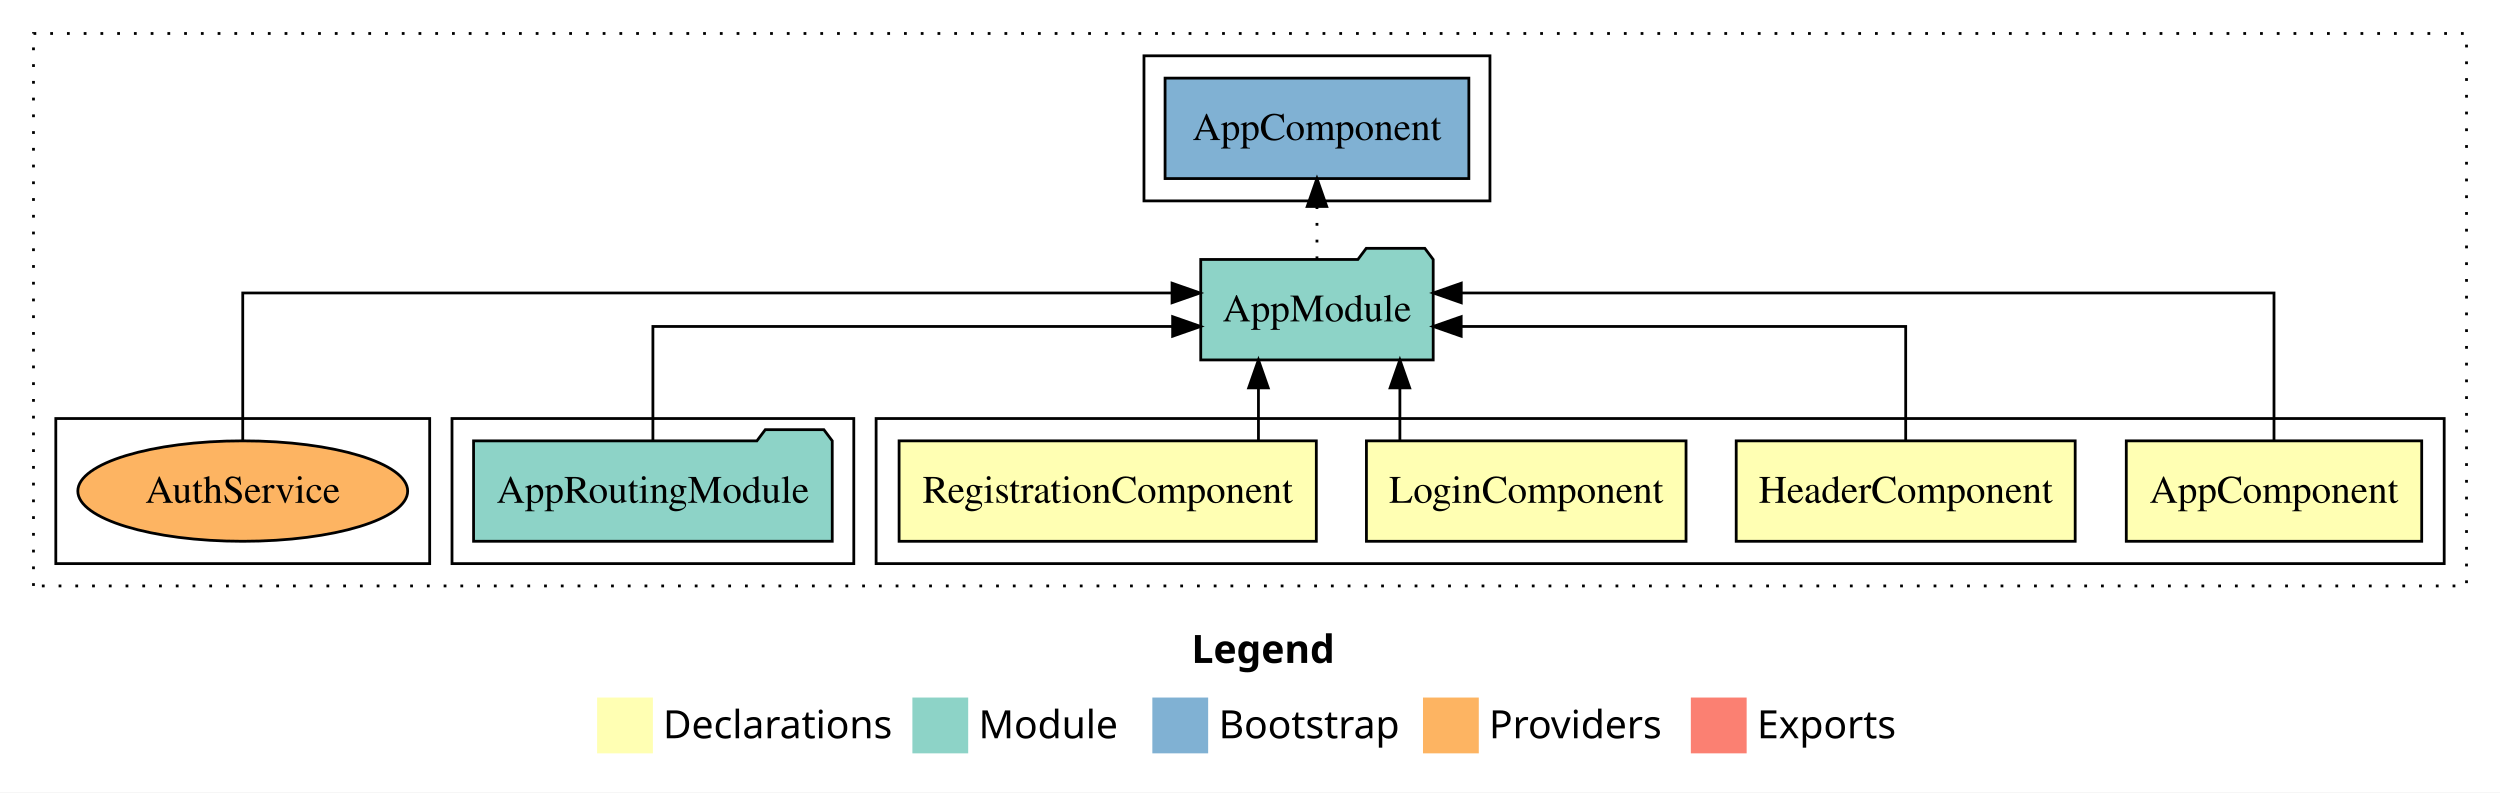
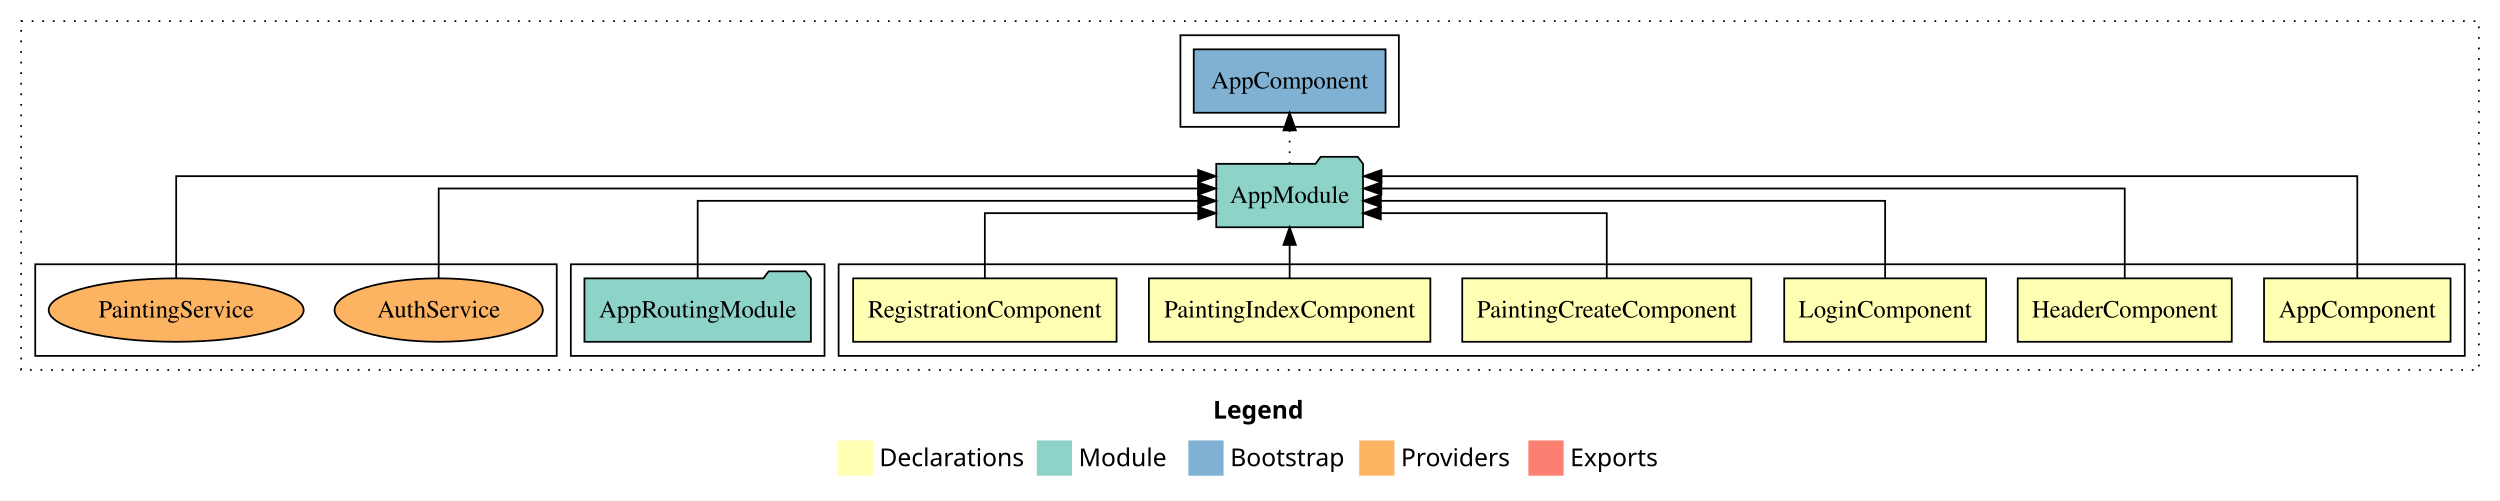
- <svg xmlns="http://www.w3.org/2000/svg" width="896pt" height="284pt" viewBox="0.00 0.00 896.00 284.00">
+ <svg xmlns="http://www.w3.org/2000/svg" width="1419pt" height="284pt" viewBox="0.00 0.00 1419.00 284.00">
  <g id="graph0" class="graph" transform="scale(1 1) rotate(0) translate(4 280)">
-     <polygon fill="#ffffff" stroke="transparent" points="-4,4 -4,-280 892,-280 892,4 -4,4" />
-     <text text-anchor="start" x="423.009" y="-42.4" font-family="sans-serif" font-weight="bold" font-size="14.00" fill="#000000">Legend</text>
-     <polygon fill="#ffffb3" stroke="transparent" points="210,-10 210,-30 230,-30 230,-10 210,-10" />
-     <text text-anchor="start" x="233.629" y="-15.4" font-family="sans-serif" font-size="14.00" fill="#000000">  Declarations</text>
-     <polygon fill="#8dd3c7" stroke="transparent" points="323,-10 323,-30 343,-30 343,-10 323,-10" />
-     <text text-anchor="start" x="346.725" y="-15.4" font-family="sans-serif" font-size="14.00" fill="#000000">  Module</text>
-     <polygon fill="#80b1d3" stroke="transparent" points="409,-10 409,-30 429,-30 429,-10 409,-10" />
-     <text text-anchor="start" x="432.781" y="-15.4" font-family="sans-serif" font-size="14.00" fill="#000000">  Bootstrap</text>
-     <polygon fill="#fdb462" stroke="transparent" points="506,-10 506,-30 526,-30 526,-10 506,-10" />
-     <text text-anchor="start" x="529.673" y="-15.4" font-family="sans-serif" font-size="14.00" fill="#000000">  Providers</text>
-     <polygon fill="#fb8072" stroke="transparent" points="602,-10 602,-30 622,-30 622,-10 602,-10" />
-     <text text-anchor="start" x="625.726" y="-15.4" font-family="sans-serif" font-size="14.00" fill="#000000">  Exports</text>
+     <polygon fill="#ffffff" stroke="transparent" points="-4,4 -4,-280 1415,-280 1415,4 -4,4" />
+     <text text-anchor="start" x="684.509" y="-42.4" font-family="sans-serif" font-weight="bold" font-size="14.00" fill="#000000">Legend</text>
+     <polygon fill="#ffffb3" stroke="transparent" points="471.5,-10 471.5,-30 491.5,-30 491.5,-10 471.5,-10" />
+     <text text-anchor="start" x="495.129" y="-15.4" font-family="sans-serif" font-size="14.00" fill="#000000">  Declarations</text>
+     <polygon fill="#8dd3c7" stroke="transparent" points="584.5,-10 584.5,-30 604.5,-30 604.5,-10 584.5,-10" />
+     <text text-anchor="start" x="608.225" y="-15.4" font-family="sans-serif" font-size="14.00" fill="#000000">  Module</text>
+     <polygon fill="#80b1d3" stroke="transparent" points="670.5,-10 670.5,-30 690.5,-30 690.5,-10 670.5,-10" />
+     <text text-anchor="start" x="694.281" y="-15.4" font-family="sans-serif" font-size="14.00" fill="#000000">  Bootstrap</text>
+     <polygon fill="#fdb462" stroke="transparent" points="767.5,-10 767.5,-30 787.5,-30 787.5,-10 767.5,-10" />
+     <text text-anchor="start" x="791.173" y="-15.4" font-family="sans-serif" font-size="14.00" fill="#000000">  Providers</text>
+     <polygon fill="#fb8072" stroke="transparent" points="863.5,-10 863.5,-30 883.5,-30 883.5,-10 863.5,-10" />
+     <text text-anchor="start" x="887.226" y="-15.4" font-family="sans-serif" font-size="14.00" fill="#000000">  Exports</text>
    <g id="clust1" class="cluster">
-       <polygon fill="none" stroke="#000000" stroke-dasharray="1,5" points="8,-70 8,-268 880,-268 880,-70 8,-70" />
+       <polygon fill="none" stroke="#000000" stroke-dasharray="1,5" points="8,-70 8,-268 1403,-268 1403,-70 8,-70" />
    </g>
    <g id="clust2" class="cluster">
-       <polygon fill="none" stroke="#000000" points="310,-78 310,-130 872,-130 872,-78 310,-78" />
-     </g>
-     <g id="clust7" class="cluster">
-       <polygon fill="none" stroke="#000000" points="158,-78 158,-130 302,-130 302,-78 158,-78" />
+       <polygon fill="none" stroke="#000000" points="472,-78 472,-130 1395,-130 1395,-78 472,-78" />
    </g>
    <g id="clust9" class="cluster">
-       <polygon fill="none" stroke="#000000" points="406,-208 406,-260 530,-260 530,-208 406,-208" />
+       <polygon fill="none" stroke="#000000" points="320,-78 320,-130 464,-130 464,-78 320,-78" />
    </g>
-     <g id="clust10" class="cluster">
-       <polygon fill="none" stroke="#000000" points="16,-78 16,-130 150,-130 150,-78 16,-78" />
+     <g id="clust11" class="cluster">
+       <polygon fill="none" stroke="#000000" points="666,-208 666,-260 790,-260 790,-208 666,-208" />
+     </g>
+     <g id="clust12" class="cluster">
+       <polygon fill="none" stroke="#000000" points="16,-78 16,-130 312,-130 312,-78 16,-78" />
    </g>
    <g id="node1" class="node">
-       <polygon fill="#ffffb3" stroke="#000000" points="863.94,-122 758.06,-122 758.06,-86 863.94,-86 863.94,-122" />
-       <text text-anchor="middle" x="811" y="-99.8" font-family="Times,serif" font-size="14.00" fill="#000000">AppComponent</text>
+       <polygon fill="#ffffb3" stroke="#000000" points="1386.94,-122 1281.06,-122 1281.06,-86 1386.94,-86 1386.94,-122" />
+       <text text-anchor="middle" x="1334" y="-99.8" font-family="Times,serif" font-size="14.00" fill="#000000">AppComponent</text>
+     </g>
+     <g id="node7" class="node">
+       <polygon fill="#8dd3c7" stroke="#000000" points="769.657,-187 766.657,-191 745.657,-191 742.657,-187 686.343,-187 686.343,-151 769.657,-151 769.657,-187" />
+       <text text-anchor="middle" x="728" y="-164.8" font-family="Times,serif" font-size="14.00" fill="#000000">AppModule</text>
+     </g>
+     <g id="edge1" class="edge">
+       <path fill="none" stroke="#000000" d="M1334,-122.011C1334,-144.485 1334,-180 1334,-180 1334,-180 780.132,-180 780.132,-180" />
+       <polygon fill="#000000" stroke="#000000" points="780.132,-176.5 770.132,-180 780.132,-183.5 780.132,-176.5" />
+     </g>
+     <g id="node2" class="node">
+       <polygon fill="#ffffb3" stroke="#000000" points="1262.744,-122 1141.256,-122 1141.256,-86 1262.744,-86 1262.744,-122" />
+       <text text-anchor="middle" x="1202" y="-99.8" font-family="Times,serif" font-size="14.00" fill="#000000">HeaderComponent</text>
+     </g>
+     <g id="edge2" class="edge">
+       <path fill="none" stroke="#000000" d="M1202,-122.129C1202,-142.572 1202,-173 1202,-173 1202,-173 780.064,-173 780.064,-173" />
+       <polygon fill="#000000" stroke="#000000" points="780.064,-169.5 770.064,-173 780.064,-176.5 780.064,-169.5" />
+     </g>
+     <g id="node3" class="node">
+       <polygon fill="#ffffb3" stroke="#000000" points="1123.276,-122 1008.724,-122 1008.724,-86 1123.276,-86 1123.276,-122" />
+       <text text-anchor="middle" x="1066" y="-99.8" font-family="Times,serif" font-size="14.00" fill="#000000">LoginComponent</text>
+     </g>
+     <g id="edge3" class="edge">
+       <path fill="none" stroke="#000000" d="M1066,-122.267C1066,-140.555 1066,-166 1066,-166 1066,-166 779.784,-166 779.784,-166" />
+       <polygon fill="#000000" stroke="#000000" points="779.784,-162.5 769.784,-166 779.784,-169.5 779.784,-162.5" />
+     </g>
+     <g id="node4" class="node">
+       <polygon fill="#ffffb3" stroke="#000000" points="990.034,-122 825.966,-122 825.966,-86 990.034,-86 990.034,-122" />
+       <text text-anchor="middle" x="908" y="-99.8" font-family="Times,serif" font-size="14.00" fill="#000000">PaintingCreateComponent</text>
+     </g>
+     <g id="edge4" class="edge">
+       <path fill="none" stroke="#000000" d="M908,-122.009C908,-138.049 908,-159 908,-159 908,-159 779.748,-159 779.748,-159" />
+       <polygon fill="#000000" stroke="#000000" points="779.748,-155.5 769.748,-159 779.748,-162.5 779.748,-155.5" />
    </g>
    <g id="node5" class="node">
-       <polygon fill="#8dd3c7" stroke="#000000" points="509.657,-187 506.657,-191 485.657,-191 482.657,-187 426.343,-187 426.343,-151 509.657,-151 509.657,-187" />
-       <text text-anchor="middle" x="468" y="-164.8" font-family="Times,serif" font-size="14.00" fill="#000000">AppModule</text>
+       <polygon fill="#ffffb3" stroke="#000000" points="807.877,-122 648.123,-122 648.123,-86 807.877,-86 807.877,-122" />
+       <text text-anchor="middle" x="728" y="-99.8" font-family="Times,serif" font-size="14.00" fill="#000000">PaintingIndexComponent</text>
    </g>
-     <g id="edge1" class="edge">
-       <path fill="none" stroke="#000000" d="M811,-122.284C811,-143.321 811,-175 811,-175 811,-175 519.716,-175 519.716,-175" />
-       <polygon fill="#000000" stroke="#000000" points="519.716,-171.5 509.716,-175 519.716,-178.5 519.716,-171.5" />
+     <g id="edge5" class="edge">
+       <path fill="none" stroke="#000000" d="M728,-122.106C728,-122.106 728,-140.991 728,-140.991" />
+       <polygon fill="#000000" stroke="#000000" points="724.5,-140.991 728,-150.991 731.5,-140.991 724.5,-140.991" />
    </g>
-     <g id="node2" class="node">
-       <polygon fill="#ffffb3" stroke="#000000" points="739.744,-122 618.256,-122 618.256,-86 739.744,-86 739.744,-122" />
-       <text text-anchor="middle" x="679" y="-99.8" font-family="Times,serif" font-size="14.00" fill="#000000">HeaderComponent</text>
-     </g>
-     <g id="edge2" class="edge">
-       <path fill="none" stroke="#000000" d="M679,-122.022C679,-139.373 679,-163 679,-163 679,-163 519.687,-163 519.687,-163" />
-       <polygon fill="#000000" stroke="#000000" points="519.687,-159.5 509.687,-163 519.687,-166.5 519.687,-159.5" />
-     </g>
-     <g id="node3" class="node">
-       <polygon fill="#ffffb3" stroke="#000000" points="600.276,-122 485.724,-122 485.724,-86 600.276,-86 600.276,-122" />
-       <text text-anchor="middle" x="543" y="-99.8" font-family="Times,serif" font-size="14.00" fill="#000000">LoginComponent</text>
-     </g>
-     <g id="edge3" class="edge">
-       <path fill="none" stroke="#000000" d="M497.72,-122.106C497.72,-122.106 497.72,-140.991 497.72,-140.991" />
-       <polygon fill="#000000" stroke="#000000" points="494.22,-140.991 497.72,-150.991 501.22,-140.991 494.22,-140.991" />
-     </g>
-     <g id="node4" class="node">
-       <polygon fill="#ffffb3" stroke="#000000" points="467.766,-122 318.234,-122 318.234,-86 467.766,-86 467.766,-122" />
-       <text text-anchor="middle" x="393" y="-99.8" font-family="Times,serif" font-size="14.00" fill="#000000">RegistrationComponent</text>
-     </g>
-     <g id="edge4" class="edge">
-       <path fill="none" stroke="#000000" d="M447.027,-122.106C447.027,-122.106 447.027,-140.991 447.027,-140.991" />
-       <polygon fill="#000000" stroke="#000000" points="443.527,-140.991 447.027,-150.991 450.527,-140.991 443.527,-140.991" />
-     </g>
-     <g id="node7" class="node">
-       <polygon fill="#80b1d3" stroke="#000000" points="522.439,-252 413.561,-252 413.561,-216 522.439,-216 522.439,-252" />
-       <text text-anchor="middle" x="468" y="-229.8" font-family="Times,serif" font-size="14.00" fill="#000000">AppComponent </text>
+     <g id="node6" class="node">
+       <polygon fill="#ffffb3" stroke="#000000" points="629.766,-122 480.234,-122 480.234,-86 629.766,-86 629.766,-122" />
+       <text text-anchor="middle" x="555" y="-99.8" font-family="Times,serif" font-size="14.00" fill="#000000">RegistrationComponent</text>
    </g>
    <g id="edge6" class="edge">
-       <path fill="none" stroke="#000000" stroke-dasharray="1,5" d="M468,-187.106C468,-187.106 468,-205.991 468,-205.991" />
-       <polygon fill="#000000" stroke="#000000" points="464.5,-205.991 468,-215.991 471.5,-205.991 464.5,-205.991" />
+       <path fill="none" stroke="#000000" d="M555,-122.009C555,-138.049 555,-159 555,-159 555,-159 676.121,-159 676.121,-159" />
+       <polygon fill="#000000" stroke="#000000" points="676.122,-162.5 686.121,-159 676.121,-155.5 676.122,-162.5" />
    </g>
-     <g id="node6" class="node">
-       <polygon fill="#8dd3c7" stroke="#000000" points="294.274,-122 291.274,-126 270.274,-126 267.274,-122 165.726,-122 165.726,-86 294.274,-86 294.274,-122" />
-       <text text-anchor="middle" x="230" y="-99.8" font-family="Times,serif" font-size="14.00" fill="#000000">AppRoutingModule</text>
+     <g id="node9" class="node">
+       <polygon fill="#80b1d3" stroke="#000000" points="782.439,-252 673.561,-252 673.561,-216 782.439,-216 782.439,-252" />
+       <text text-anchor="middle" x="728" y="-229.8" font-family="Times,serif" font-size="14.00" fill="#000000">AppComponent </text>
    </g>
-     <g id="edge5" class="edge">
-       <path fill="none" stroke="#000000" d="M230,-122.022C230,-139.373 230,-163 230,-163 230,-163 416.271,-163 416.271,-163" />
-       <polygon fill="#000000" stroke="#000000" points="416.271,-166.5 426.271,-163 416.271,-159.5 416.271,-166.5" />
+     <g id="edge8" class="edge">
+       <path fill="none" stroke="#000000" stroke-dasharray="1,5" d="M728,-187.106C728,-187.106 728,-205.991 728,-205.991" />
+       <polygon fill="#000000" stroke="#000000" points="724.5,-205.991 728,-215.991 731.5,-205.991 724.5,-205.991" />
    </g>
    <g id="node8" class="node">
-       <ellipse fill="#fdb462" stroke="#000000" cx="83" cy="-104" rx="59.108" ry="18" />
-       <text text-anchor="middle" x="83" y="-99.8" font-family="Times,serif" font-size="14.00" fill="#000000">AuthService</text>
+       <polygon fill="#8dd3c7" stroke="#000000" points="456.274,-122 453.274,-126 432.274,-126 429.274,-122 327.726,-122 327.726,-86 456.274,-86 456.274,-122" />
+       <text text-anchor="middle" x="392" y="-99.8" font-family="Times,serif" font-size="14.00" fill="#000000">AppRoutingModule</text>
    </g>
    <g id="edge7" class="edge">
-       <path fill="none" stroke="#000000" d="M83,-122.284C83,-143.321 83,-175 83,-175 83,-175 416.065,-175 416.065,-175" />
-       <polygon fill="#000000" stroke="#000000" points="416.065,-178.5 426.065,-175 416.065,-171.5 416.065,-178.5" />
+       <path fill="none" stroke="#000000" d="M392,-122.267C392,-140.555 392,-166 392,-166 392,-166 676.125,-166 676.125,-166" />
+       <polygon fill="#000000" stroke="#000000" points="676.125,-169.5 686.125,-166 676.125,-162.5 676.125,-169.5" />
+     </g>
+     <g id="node10" class="node">
+       <ellipse fill="#fdb462" stroke="#000000" cx="245" cy="-104" rx="59.108" ry="18" />
+       <text text-anchor="middle" x="245" y="-99.8" font-family="Times,serif" font-size="14.00" fill="#000000">AuthService</text>
+     </g>
+     <g id="edge9" class="edge">
+       <path fill="none" stroke="#000000" d="M245,-122.129C245,-142.572 245,-173 245,-173 245,-173 675.982,-173 675.982,-173" />
+       <polygon fill="#000000" stroke="#000000" points="675.982,-176.5 685.982,-173 675.982,-169.5 675.982,-176.5" />
+     </g>
+     <g id="node11" class="node">
+       <ellipse fill="#fdb462" stroke="#000000" cx="96" cy="-104" rx="72.367" ry="18" />
+       <text text-anchor="middle" x="96" y="-99.8" font-family="Times,serif" font-size="14.00" fill="#000000">PaintingService</text>
+     </g>
+     <g id="edge10" class="edge">
+       <path fill="none" stroke="#000000" d="M96,-122.011C96,-144.485 96,-180 96,-180 96,-180 676.043,-180 676.043,-180" />
+       <polygon fill="#000000" stroke="#000000" points="676.043,-183.5 686.043,-180 676.043,-176.5 676.043,-183.5" />
    </g>
  </g>
</svg>
